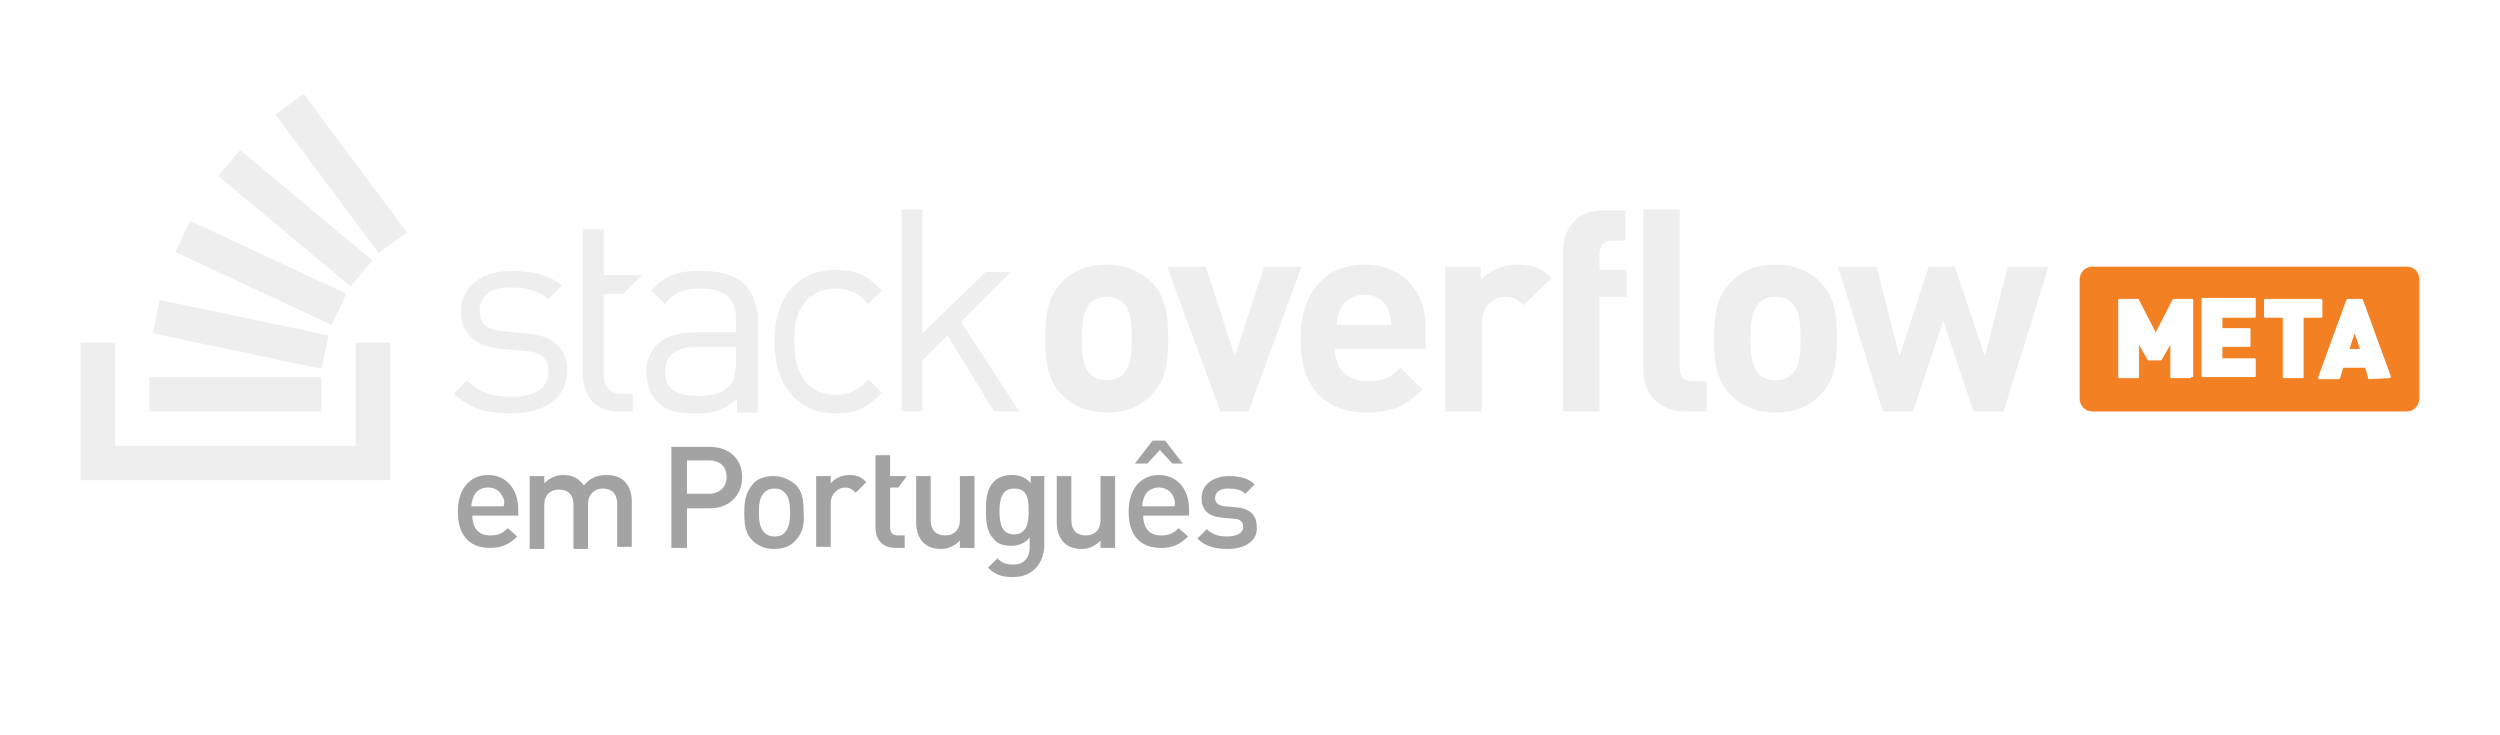
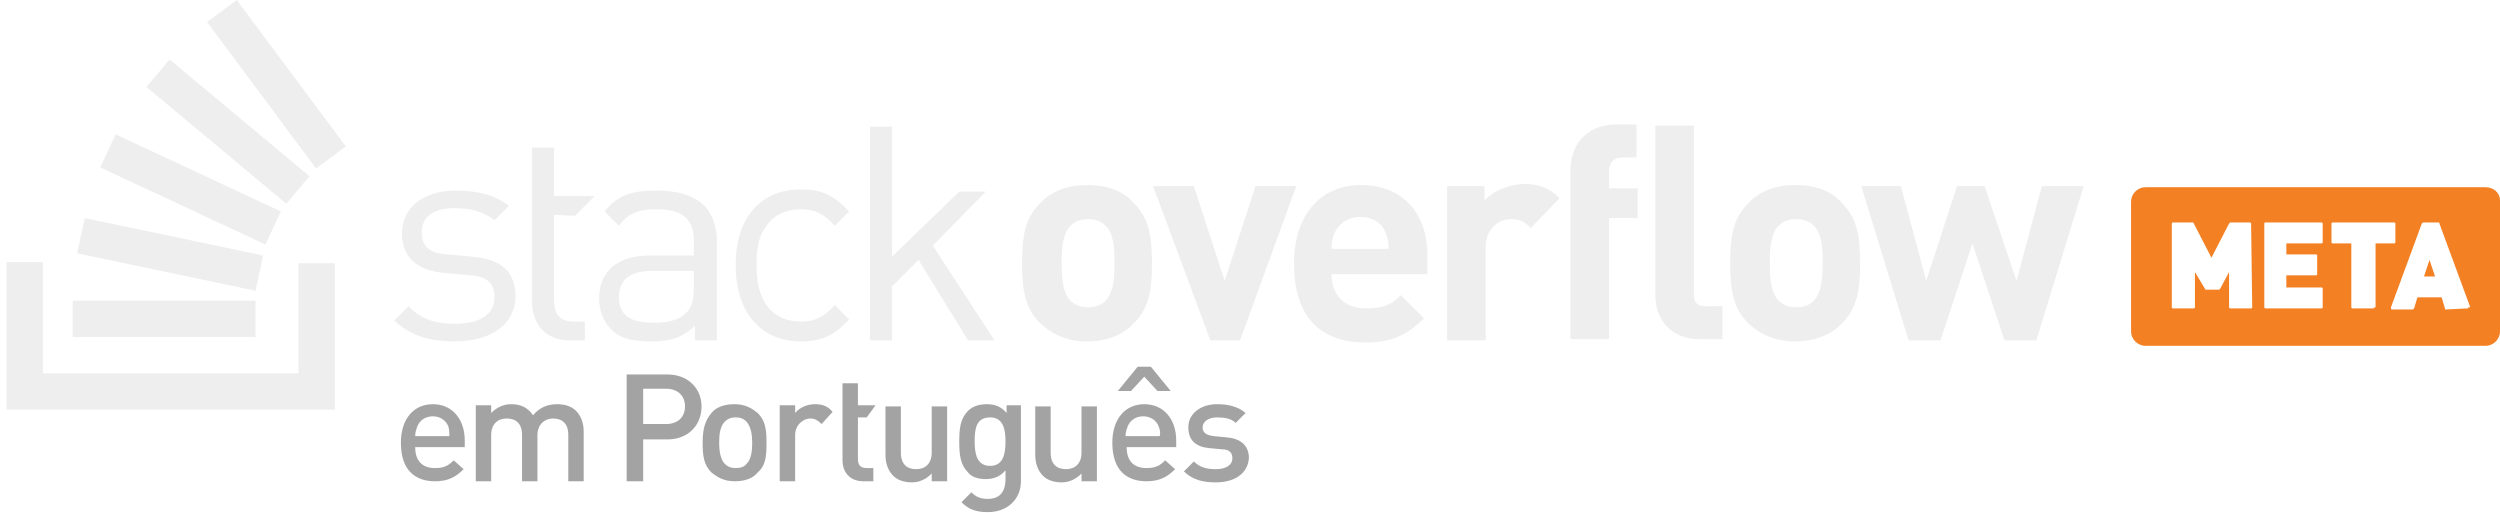
- <svg xmlns="http://www.w3.org/2000/svg" width="240" height="70.5" viewBox="0 0 240 70.5">
-   <path fill="#F48024" d="M225.55 33.5h1l-.5-1.5-.5 1.5zm5.5-7.9h-30.2c-.7 0-1.2.6-1.2 1.2v11.5c0 .7.6 1.2 1.2 1.2h30.2c.7 0 1.2-.6 1.2-1.2V26.8c0-.7-.5-1.2-1.2-1.2zm-20.7 10.6c0 .1-.1.1-.1.1h-1.8c-.1 0-.1-.1-.1-.1v-3.1l-.802 1.4-.1.1h-1.2s-.1 0-.1-.1l-.8-1.4v3.1c0 .1-.1.1-.1.1h-1.8c-.1 0-.1-.1-.1-.1v-7.4c0-.1.1-.1.1-.1h1.8s.1 0 .1.1l1.6 3.1 1.6-3.1.102-.1h1.8c.1 0 .1.1.1.1v7.4h-.2zm6.2-5.8c0 .1-.1.1-.1.1h-3.1v1h2.6c.1 0 .1.1.1.1v1.6c0 .1-.1.1-.1.1h-2.6v1.1h3.1c.1 0 .1.1.1.1v1.6c0 .1-.1.1-.1.1h-5c-.1 0-.1-.1-.1-.1v-7.4c0-.1.1-.1.1-.1h5c.1 0 .1.1.1.1v1.7zm4.6 5.8c0 .1-.102.1-.102.1h-1.8c-.1 0-.1-.1-.1-.1v-5.7h-1.7c-.1 0-.1-.1-.1-.1v-1.6c0-.1.1-.1.1-.1h5.4c.1 0 .1.1.1.1v1.6c0 .1-.1.1-.1.1h-1.7v5.7h.002zm8.3.1s-.1 0 0 0l-2 .1c-.1 0-.1 0-.1-.1l-.302-1h-2.1l-.3 1-.1.1h-1.9s-.1 0-.1-.1v-.1l2.7-7.4.1-.1h1.4s.1 0 .1.1l2.7 7.4c-.1 0-.1.1-.1.1z" />
-   <g fill="#A3A3A3">
-     <path d="M45.35 49.5c0 1.2.6 1.9 1.7 1.9.8 0 1.2-.2 1.7-.7l.9.8c-.7.7-1.4 1.1-2.6 1.1-1.7 0-3.1-.9-3.1-3.5 0-2.2 1.2-3.5 2.9-3.5 1.8 0 2.9 1.4 2.9 3.3v.6h-4.4zm2.9-1.8c-.2-.5-.7-.9-1.4-.9s-1.2.4-1.4.9c-.1.3-.2.5-.2.9h3.1c.1-.4.1-.6-.1-.9zM59.25 52.6v-4.2c0-1.1-.6-1.5-1.4-1.5-.7 0-1.4.5-1.4 1.5v4.3h-1.4v-4.2c0-1.1-.6-1.5-1.4-1.5-.8 0-1.4.5-1.4 1.5v4.2h-1.4v-7h1.4v.7c.5-.5 1.1-.8 1.8-.8.9 0 1.5.3 2 1 .6-.7 1.2-1 2.2-1 .7 0 1.3.2 1.7.6.5.5.7 1.2.7 1.9v4.4h-1.4v.1zM68.15 48.8h-2.2v3.8h-1.5v-9.7h3.7c1.9 0 3.1 1.2 3.1 2.9s-1.2 3-3.1 3zm-.1-4.6h-2.1v3.2h2.1c1 0 1.7-.6 1.7-1.6s-.6-1.6-1.7-1.6zM76.35 51.9c-.4.5-1.1.8-2.1.8-.9 0-1.6-.4-2-.8-.7-.7-.8-1.5-.8-2.7s.2-2 .8-2.7c.4-.5 1.1-.8 2-.8s1.6.4 2.1.8c.7.7.8 1.5.8 2.7.1 1.1-.1 2-.8 2.7zm-1-4.6c-.3-.3-.6-.4-1-.4s-.7.1-1 .4c-.4.4-.5 1.1-.5 1.9 0 .7.1 1.5.5 1.9.3.3.6.4 1 .4s.8-.1 1-.4c.4-.4.5-1.1.5-1.9s-.1-1.5-.5-1.9zM82.15 47.3c-.3-.3-.6-.5-1-.5-.7 0-1.4.6-1.4 1.5v4.2h-1.4v-6.8h1.4v.7c.4-.5 1.1-.8 1.8-.8s1.2.2 1.6.7l-1 1zM85.95 52.6c-1.3 0-1.9-.9-1.9-1.9v-7h1.4v2h1.6l-.8 1.1h-.8v3.8c0 .5.2.8.8.8h.6v1.2h-.9zM92.15 52.6v-.7c-.5.5-1.1.8-1.8.8s-1.3-.2-1.7-.6c-.5-.5-.7-1.2-.7-1.9v-4.5h1.4v4.2c0 1.1.6 1.5 1.4 1.5s1.4-.5 1.4-1.5v-4.2h1.4v6.9h-1.4zM97.25 55.4c-1 0-1.7-.2-2.4-.9l.9-.9c.4.4.8.6 1.5.6 1.2 0 1.6-.8 1.6-1.7v-.9c-.5.6-1.1.8-1.8.8s-1.3-.2-1.6-.6c-.7-.7-.8-1.6-.8-2.8 0-1.2.1-2.1.8-2.8.4-.4 1-.6 1.7-.6s1.3.2 1.8.8v-.7h1.3v6.8c-.1 1.7-1.2 2.9-3 2.9zm.1-8.5c-1.2 0-1.4 1.1-1.4 2.2s.2 2.2 1.4 2.2 1.4-1.1 1.4-2.2c0-1.2-.1-2.2-1.4-2.2zM105.65 52.6v-.7c-.5.5-1.1.8-1.8.8s-1.3-.2-1.7-.6c-.5-.5-.7-1.2-.7-1.9v-4.5h1.4v4.2c0 1.1.6 1.5 1.4 1.5s1.4-.5 1.4-1.5v-4.2h1.4v6.9h-1.4zM109.75 49.5c0 1.2.6 1.9 1.7 1.9.8 0 1.2-.2 1.7-.7l.9.8c-.7.7-1.4 1.1-2.6 1.1-1.7 0-3.1-.9-3.1-3.5 0-2.2 1.2-3.5 2.9-3.5 1.8 0 2.9 1.4 2.9 3.3v.6h-4.4zm2.8-5l-1.2-1.3-1.2 1.3h-1.2l1.7-2.2h1.2l1.698 2.2h-1zm.1 3.2c-.2-.5-.7-.9-1.4-.9s-1.2.4-1.4.9c-.1.3-.2.5-.2.9h3.1c.1-.4 0-.6-.1-.9zM117.85 52.7c-1.1 0-2.1-.2-2.9-1l.9-.9c.6.6 1.3.7 2 .7.8 0 1.5-.3 1.5-.9 0-.5-.3-.8-.9-.8l-1.1-.1c-1.3-.1-2-.7-2-1.9 0-1.3 1.2-2.1 2.6-2.1 1 0 1.9.2 2.5.8l-.9.9c-.4-.4-1-.5-1.7-.5-.8 0-1.2.4-1.2.9 0 .4.2.7.9.8l1.1.1c1.3.1 2 .7 2 1.9.1 1.3-1.1 2.1-2.8 2.1z" />
-   </g>
-   <path fill="#EEE" d="M50.45 32l-2.1-.2c-1.7-.1-2.3-.8-2.3-2 0-1.4 1-2.2 3-2.2 1.4 0 2.6.3 3.6 1.1l1.3-1.3c-1.2-1-2.9-1.4-4.8-1.4-2.9 0-4.9 1.5-4.9 3.9 0 2.2 1.4 3.4 4 3.6l2.2.2c1.6.1 2.2.8 2.2 2 0 1.6-1.4 2.4-3.6 2.4-1.7 0-3.1-.4-4.2-1.6l-1.3 1.3c1.5 1.4 3.2 1.9 5.5 1.9 3.2 0 5.4-1.5 5.4-4.1 0-2.5-1.6-3.4-4-3.6zm16.8-6c-2.1 0-3.5.4-4.7 1.9l1.3 1.3c.8-1.1 1.7-1.5 3.4-1.5 2.4 0 3.4 1 3.4 2.9v1.3h-4c-3 0-4.6 1.5-4.6 3.9 0 1.1.4 2.1 1 2.7.8.9 1.9 1.2 3.8 1.2 1.8 0 2.8-.4 3.9-1.4v1.3h2v-9.1c-.2-3-1.9-4.5-5.5-4.5zm3.4 8.8c0 1.1-.2 1.9-.7 2.3-.8.8-1.8.9-3 .9-2.1 0-3.1-.7-3.1-2.3 0-1.5 1-2.4 3-2.4h3.8v1.5zm9.6-7.1c1.3 0 2.1.4 3.1 1.5l1.3-1.3c-1.4-1.5-2.5-2-4.4-2-3.4 0-5.9 2.3-5.9 6.9s2.6 6.9 5.9 6.9c1.8 0 3-.5 4.4-2l-1.3-1.3c-1 1.1-1.8 1.5-3.1 1.5s-2.4-.5-3.1-1.5c-.6-.9-.9-1.9-.9-3.6 0-1.7.2-2.7.9-3.6.7-1 1.8-1.5 3.1-1.5zm16.8-1.6h-2.4l-6.1 5.9V20.1h-2v19.4h2v-4.9l2.4-2.4 4.5 7.3h2.4l-5.6-8.6 4.8-4.8zm9.2-.7c-2.1 0-3.5.8-4.3 1.7-1.3 1.3-1.6 2.9-1.6 5.4s.3 4.1 1.6 5.4c.9.9 2.2 1.7 4.3 1.7s3.5-.8 4.3-1.7c1.3-1.3 1.6-2.9 1.6-5.4s-.3-4.1-1.6-5.4c-.9-.9-2.3-1.7-4.3-1.7zm1.6 10.5c-.4.4-.9.6-1.6.6s-1.2-.2-1.6-.6c-.7-.7-.8-2-.8-3.4s.1-2.6.8-3.4c.4-.4.9-.6 1.6-.6s1.2.2 1.6.6c.7.7.8 1.9.8 3.4s-.1 2.7-.8 3.4zm13.5-10.3l-2.8 8.6-2.8-8.6h-3.7l5.1 13.9h2.7l5.1-13.9h-3.6zm9.6-.2c-3.6 0-6.1 2.6-6.1 7.1 0 5.6 3.198 7.1 6.4 7.1 2.5 0 3.9-.8 5.298-2.2l-2.1-2.1c-.9.9-1.6 1.3-3.2 1.3-2 0-3.1-1.3-3.1-3.1h8.7v-1.6c.2-3.7-1.998-6.5-5.9-6.5zm-2.6 5.8c0-.6.1-1 .3-1.5.4-.8 1.2-1.4 2.3-1.4 1.2 0 2 .6 2.3 1.4.2.5.3.9.3 1.5h-5.2zm13.8-4.3v-1.3h-3.4v13.9h3.5v-8.4c0-1.8 1.2-2.6 2.2-2.6.9 0 1.3.3 1.8.8l2.7-2.6c-1-1-1.9-1.3-3.3-1.3-1.5 0-2.8.7-3.5 1.5zm7.9-2.8v15.4h3.5v-11h2.6v-2.6h-2.6v-1.5c0-.8.4-1.3 1.2-1.3h1.3v-2.9h-2c-2.8-.1-4 1.9-4 3.9zm20.4 1.3c-2.1 0-3.5.8-4.3 1.7-1.3 1.3-1.602 2.9-1.602 5.4s.3 4.1 1.602 5.4c.898.9 2.2 1.7 4.3 1.7s3.5-.8 4.3-1.7c1.3-1.3 1.6-2.9 1.6-5.4s-.3-4.1-1.6-5.4c-.8-.9-2.3-1.7-4.3-1.7zm1.6 10.5c-.4.4-.9.6-1.6.6-.7 0-1.2-.2-1.6-.6-.7-.7-.802-2-.802-3.4s.102-2.6.8-3.4c.4-.4.9-.6 1.6-.6.702 0 1.202.2 1.6.6.702.7.802 1.9.802 3.4s-.1 2.7-.8 3.4zm20.7-10.3l-2.2 8.6-2.9-8.6h-2.5l-2.8 8.6-2.2-8.6h-3.7l4.3 13.9h2.9l2.9-8.7 2.9 8.7h2.9l4.3-13.9h-3.9zm-31.5 9.7V20.1h-3.5v15.4c0 2 1.2 4 4.1 4h2v-2.9h-1.3c-1 0-1.3-.5-1.3-1.3zm-101.4-7.1l1.8-1.8h-3.7V22h-2v13.9c0 2 1.1 3.6 3.4 3.6h1.4v-1.7h-1c-1.3 0-1.8-.7-1.8-2v-7.6h1.9zM34.15 42.8v-9.9h3.3v13.2H7.75V32.9h3.3v9.9h23.1z" />
-   <path fill="#EEE" d="M14.65 32l16.2 3.4.7-3.2-16.2-3.4-.7 3.2zm2.2-7.8l15 7 1.4-3-15-7-1.4 3zm4.1-7.3l12.7 10.6 2.1-2.5-12.7-10.6-2.1 2.5zm8.2-7.9l-2.7 2 9.9 13.3 2.7-2L29.15 9zm-14.8 30.5h16.5v-3.3h-16.5v3.3z" />
+ <svg xmlns="http://www.w3.org/2000/svg" width="227" height="46.5" viewBox="0 0 227 46.5">
+   <path d="M37.7 40.6c0 1.2.6 1.9 1.8 1.9.8 0 1.2-.2 1.7-.7l.9.8c-.7.7-1.4 1.1-2.6 1.1-1.7 0-3.1-.9-3.1-3.5 0-2.2 1.2-3.5 2.9-3.5 1.8 0 2.9 1.4 2.9 3.3v.6h-4.5zm3-1.9c-.2-.5-.7-.9-1.4-.9s-1.2.4-1.4.9c-.1.3-.2.5-.2.9h3.1c0-.4 0-.6-.1-.9zm10.9 5v-4.2c0-1.1-.6-1.5-1.4-1.5-.7 0-1.4.5-1.4 1.5v4.2h-1.4v-4.2c0-1.1-.6-1.5-1.4-1.5s-1.4.5-1.4 1.5v4.2h-1.4v-6.9h1.4v.7c.5-.5 1.1-.8 1.8-.8.9 0 1.5.3 2 1 .6-.7 1.3-1 2.2-1 .7 0 1.3.2 1.7.6.5.5.7 1.2.7 1.9v4.5h-1.4zm9-3.8h-2.2v3.8h-1.5V34h3.7c1.9 0 3.1 1.3 3.1 2.9 0 1.7-1.2 3-3.1 3zm-.1-4.6h-2.1v3.2h2.1c1 0 1.7-.6 1.7-1.6s-.7-1.6-1.7-1.6zm8.3 7.6c-.4.5-1.1.8-2.1.8s-1.6-.4-2.1-.8c-.7-.7-.8-1.5-.8-2.7s.2-2 .8-2.7c.4-.5 1.1-.8 2.1-.8s1.6.4 2.1.8c.7.7.8 1.5.8 2.7 0 1.3-.1 2.1-.8 2.7zm-1-4.6c-.3-.3-.6-.4-1-.4s-.7.1-1 .4c-.4.4-.5 1.1-.5 1.9 0 .7.1 1.5.5 1.9.3.3.6.4 1 .4s.8-.1 1-.4c.4-.4.5-1.1.5-1.9 0-.7-.1-1.4-.5-1.9zm6.8.2c-.3-.3-.6-.5-1-.5-.7 0-1.4.6-1.4 1.5v4.2h-1.4v-6.9h1.4v.7c.4-.5 1.1-.8 1.8-.8s1.2.2 1.6.7l-1 1.1zm3.8 5.2c-1.3 0-1.9-.9-1.9-1.9v-7h1.4v2h1.6l-.8 1.1h-.8v3.8c0 .5.2.8.8.8h.6v1.2h-.9zm6.2 0V43c-.5.5-1.1.8-1.8.8s-1.3-.2-1.7-.6c-.5-.5-.7-1.2-.7-1.9v-4.4h1.4v4.2c0 1.1.6 1.5 1.4 1.5s1.4-.5 1.4-1.5v-4.2H86v6.8h-1.4zm5.1 2.8c-1 0-1.7-.2-2.4-.9l.9-.9c.4.4.8.6 1.5.6 1.2 0 1.6-.8 1.6-1.8v-.8c-.5.6-1.1.8-1.8.8s-1.3-.2-1.6-.6c-.7-.7-.8-1.6-.8-2.8s.1-2.1.8-2.8c.4-.4 1-.6 1.7-.6s1.3.2 1.8.8v-.7h1.3v6.9c0 1.6-1.2 2.8-3 2.8zm.2-8.6c-1.3 0-1.4 1.1-1.4 2.2s.2 2.2 1.4 2.2 1.4-1.1 1.4-2.2-.2-2.2-1.4-2.2zm8.3 5.8V43c-.5.5-1.1.8-1.8.8s-1.3-.2-1.7-.6c-.5-.5-.7-1.2-.7-1.9v-4.4h1.4v4.2c0 1.1.6 1.5 1.4 1.5s1.4-.5 1.4-1.5v-4.2h1.4v6.8h-1.4zm4.1-3.1c0 1.2.6 1.9 1.8 1.9.8 0 1.2-.2 1.7-.7l.9.8c-.7.7-1.4 1.1-2.6 1.1-1.7 0-3.1-.9-3.1-3.5 0-2.2 1.2-3.5 2.9-3.5 1.8 0 2.9 1.4 2.9 3.3v.6h-4.5zm2.8-5.1l-1.2-1.3-1.2 1.3h-1.2l1.8-2.2h1.2l1.8 2.2h-1.2zm.1 3.2c-.2-.5-.7-.9-1.4-.9s-1.2.4-1.4.9c-.1.3-.2.5-.2.9h3.1c.1-.4 0-.6-.1-.9zm5.2 5.1c-1.1 0-2.1-.2-2.9-1l.9-.9c.6.6 1.3.7 2 .7.8 0 1.5-.3 1.5-1 0-.5-.3-.8-.9-.8l-1.1-.1c-1.3-.1-2-.7-2-1.9 0-1.3 1.2-2.1 2.6-2.1 1 0 1.9.2 2.6.8l-.9.9c-.4-.4-1-.5-1.7-.5-.8 0-1.3.4-1.3.9 0 .4.2.7 1 .8l1.1.1c1.3.1 2.1.7 2.1 1.9-.1 1.4-1.3 2.2-3 2.2z" fill="#A3A3A3" />
+   <path fill="#EEE" d="M7 23l16.2 3.4.7-3.2-16.2-3.4L7 23zm2.1-7.8l15 7 1.4-3-15-7-1.4 3zm4.2-7.3L26 18.5l2.1-2.5L15.4 5.4l-2.1 2.5zM21.5 0l-2.7 2 9.9 13.3 2.7-2L21.5 0zM6.6 30.6h16.6v-3.3H6.6v3.3z" />
+   <path d="M220.1 25.1h1l-.5-1.5-.5 1.5zm5.6-8.1h-30.9c-.7 0-1.3.6-1.3 1.3v11.8c0 .7.6 1.3 1.3 1.3h30.9c.7 0 1.3-.6 1.3-1.3V18.2c0-.7-.6-1.2-1.3-1.2zm-21.2 10.9c0 .1-.1.1-.1.1h-1.9c-.1 0-.1-.1-.1-.1v-3.2l-.8 1.5-.1.1h-1.2s-.1 0-.1-.1l-.9-1.5v3.2c0 .1-.1.1-.1.1h-1.9c-.1 0-.1-.1-.1-.1v-7.6c0-.1.1-.1.1-.1h1.8s.1 0 .1.1l1.6 3.1 1.6-3.1.1-.1h1.8c.1 0 .1.1.1.1l.1 7.6zm6.4-5.9c0 .1-.1.1-.1.1h-3.2v1h2.7c.1 0 .1.1.1.1v1.7c0 .1-.1.1-.1.1h-2.7v1.1h3.2c.1 0 .1.1.1.1v1.7c0 .1-.1.1-.1.1h-5.1c-.1 0-.1-.1-.1-.1v-7.6c0-.1.1-.1.1-.1h5.1c.1 0 .1.1.1.1V22zm4.7 5.9c0 .1-.1.1-.1.1h-1.9c-.1 0-.1-.1-.1-.1v-5.8h-1.7c-.1 0-.1-.1-.1-.1v-1.7c0-.1.1-.1.1-.1h5.6c.1 0 .1.1.1.1V22c0 .1-.1.1-.1.1h-1.7v5.8h-.1zm8.5.1s-.1 0 0 0l-2 .1c-.1 0-.1 0-.1-.1l-.3-1h-2.2l-.3 1-.1.1h-1.9s-.1 0-.1-.1v-.1l2.8-7.6.1-.1h1.4c.1 0 .1 0 .1.1l2.8 7.6c-.2 0-.2 0-.2.1z" fill="#f48024" />
+   <path fill="#EEE" d="M27.1 33.9v-10h3.3v13.3H.6V23.8h3.3v10.1z" />
+   <path fill="#EEE" d="M42.8 23.3l-2.2-.2c-1.7-.1-2.3-.8-2.3-2 0-1.4 1-2.2 3-2.2 1.4 0 2.6.3 3.6 1.1l1.3-1.3c-1.2-1-2.9-1.4-4.8-1.4-2.9 0-4.9 1.5-4.9 3.9 0 2.2 1.4 3.4 4 3.6l2.2.2c1.6.1 2.2.8 2.2 2 0 1.6-1.4 2.4-3.6 2.4-1.7 0-3.1-.4-4.2-1.6l-1.3 1.3c1.5 1.4 3.2 1.9 5.5 1.9 3.2 0 5.5-1.5 5.5-4.1 0-2.5-1.6-3.4-4-3.6zm16.8-6c-2.2 0-3.5.4-4.7 1.9l1.3 1.3c.8-1.1 1.7-1.5 3.4-1.5 2.5 0 3.4 1 3.4 2.9v1.3h-4c-3 0-4.6 1.5-4.6 3.9 0 1.1.4 2.1 1 2.7.8.9 1.9 1.2 3.8 1.2 1.8 0 2.8-.4 3.9-1.4v1.3h2v-9.1c-.1-3-1.9-4.5-5.5-4.5zm3.4 8.8c0 1.1-.2 1.9-.7 2.3-.8.8-1.9.9-3 .9-2.1 0-3.1-.7-3.1-2.3 0-1.6 1-2.4 3-2.4H63v1.5zm9.7-7.1c1.3 0 2.1.4 3.1 1.5l1.3-1.3c-1.4-1.5-2.5-2-4.4-2-3.4 0-5.9 2.3-5.9 6.9s2.6 6.9 5.9 6.9c1.9 0 3-.5 4.4-2l-1.3-1.3c-1 1.1-1.8 1.5-3.1 1.5s-2.4-.5-3.1-1.5c-.6-.9-.9-1.9-.9-3.6 0-1.7.2-2.7.9-3.6.7-1 1.8-1.5 3.1-1.5zm16.8-1.6h-2.4L81 23.3V11.5h-2v19.4h2V26l2.4-2.4 4.5 7.3h2.4l-5.6-8.6 4.8-4.9zm9.2-.6c-2.1 0-3.5.8-4.3 1.7-1.3 1.3-1.6 2.9-1.6 5.4s.3 4.1 1.6 5.4c.9.9 2.3 1.7 4.3 1.7 2.1 0 3.5-.8 4.3-1.7 1.3-1.3 1.6-2.9 1.6-5.4s-.3-4.1-1.6-5.4c-.8-1-2.2-1.7-4.3-1.7zm1.7 10.5c-.4.4-.9.6-1.6.6s-1.2-.2-1.6-.6c-.7-.7-.8-2-.8-3.4s.1-2.7.8-3.4c.4-.4.9-.6 1.6-.6s1.2.2 1.6.6c.7.7.8 1.9.8 3.4 0 1.4-.1 2.6-.8 3.4zM114 16.9l-2.8 8.6-2.8-8.6h-3.7l5.2 14h2.7l5.1-14H114zm9.6-.1c-3.6 0-6.1 2.6-6.1 7.1 0 5.7 3.2 7.2 6.5 7.2 2.5 0 3.9-.8 5.3-2.2l-2.1-2.1c-.9.9-1.6 1.2-3.2 1.2-2 0-3.1-1.3-3.1-3.1h8.7v-1.6c.1-3.7-2.1-6.5-6-6.5zm-2.7 5.8c0-.6.1-1 .3-1.5.4-.8 1.2-1.4 2.3-1.4 1.2 0 2 .6 2.3 1.4.2.5.3.9.3 1.5h-5.2zm13.9-4.4v-1.3h-3.4v14h3.5v-8.4c0-1.8 1.2-2.6 2.3-2.6.9 0 1.3.3 1.8.8l2.6-2.7c-1-1-1.9-1.3-3.3-1.3-1.5.1-2.8.7-3.5 1.5zm7.8-2.8v15.4h3.5v-11h2.6v-2.7h-2.6v-1.5c0-.8.4-1.3 1.2-1.3h1.3v-3h-2c-2.8.1-4 2.1-4 4.1zm20.4 1.4c-2.1 0-3.5.8-4.3 1.7-1.3 1.3-1.6 2.9-1.6 5.4s.3 4.1 1.6 5.4c.9.9 2.3 1.7 4.3 1.7 2.1 0 3.5-.8 4.3-1.7 1.3-1.3 1.6-2.9 1.6-5.4s-.3-4.1-1.6-5.4c-.8-1-2.2-1.7-4.3-1.7zm1.7 10.5c-.4.4-.9.6-1.6.6-.7 0-1.2-.2-1.6-.6-.7-.7-.8-2-.8-3.4s.1-2.7.8-3.4c.4-.4.9-.6 1.6-.6.7 0 1.2.2 1.6.6.7.7.8 1.9.8 3.4 0 1.4-.1 2.6-.8 3.4zm20.7-10.4l-2.3 8.6-2.9-8.6h-2.5l-2.8 8.6-2.3-8.6H169l4.3 14h2.9l2.9-8.8 2.9 8.8h2.9l4.3-14h-3.8zm-31.6 9.9V11.4h-3.5v15.4c0 2 1.2 4 4.1 4h2v-3h-1.3c-.9.1-1.3-.3-1.3-1zM52.2 19.6l1.8-1.8h-3.7v-4.4h-2v13.9c0 2 1.1 3.6 3.4 3.6h1.4v-1.7h-1c-1.3 0-1.8-.7-1.8-2v-7.7l1.9.1z" />
</svg>
